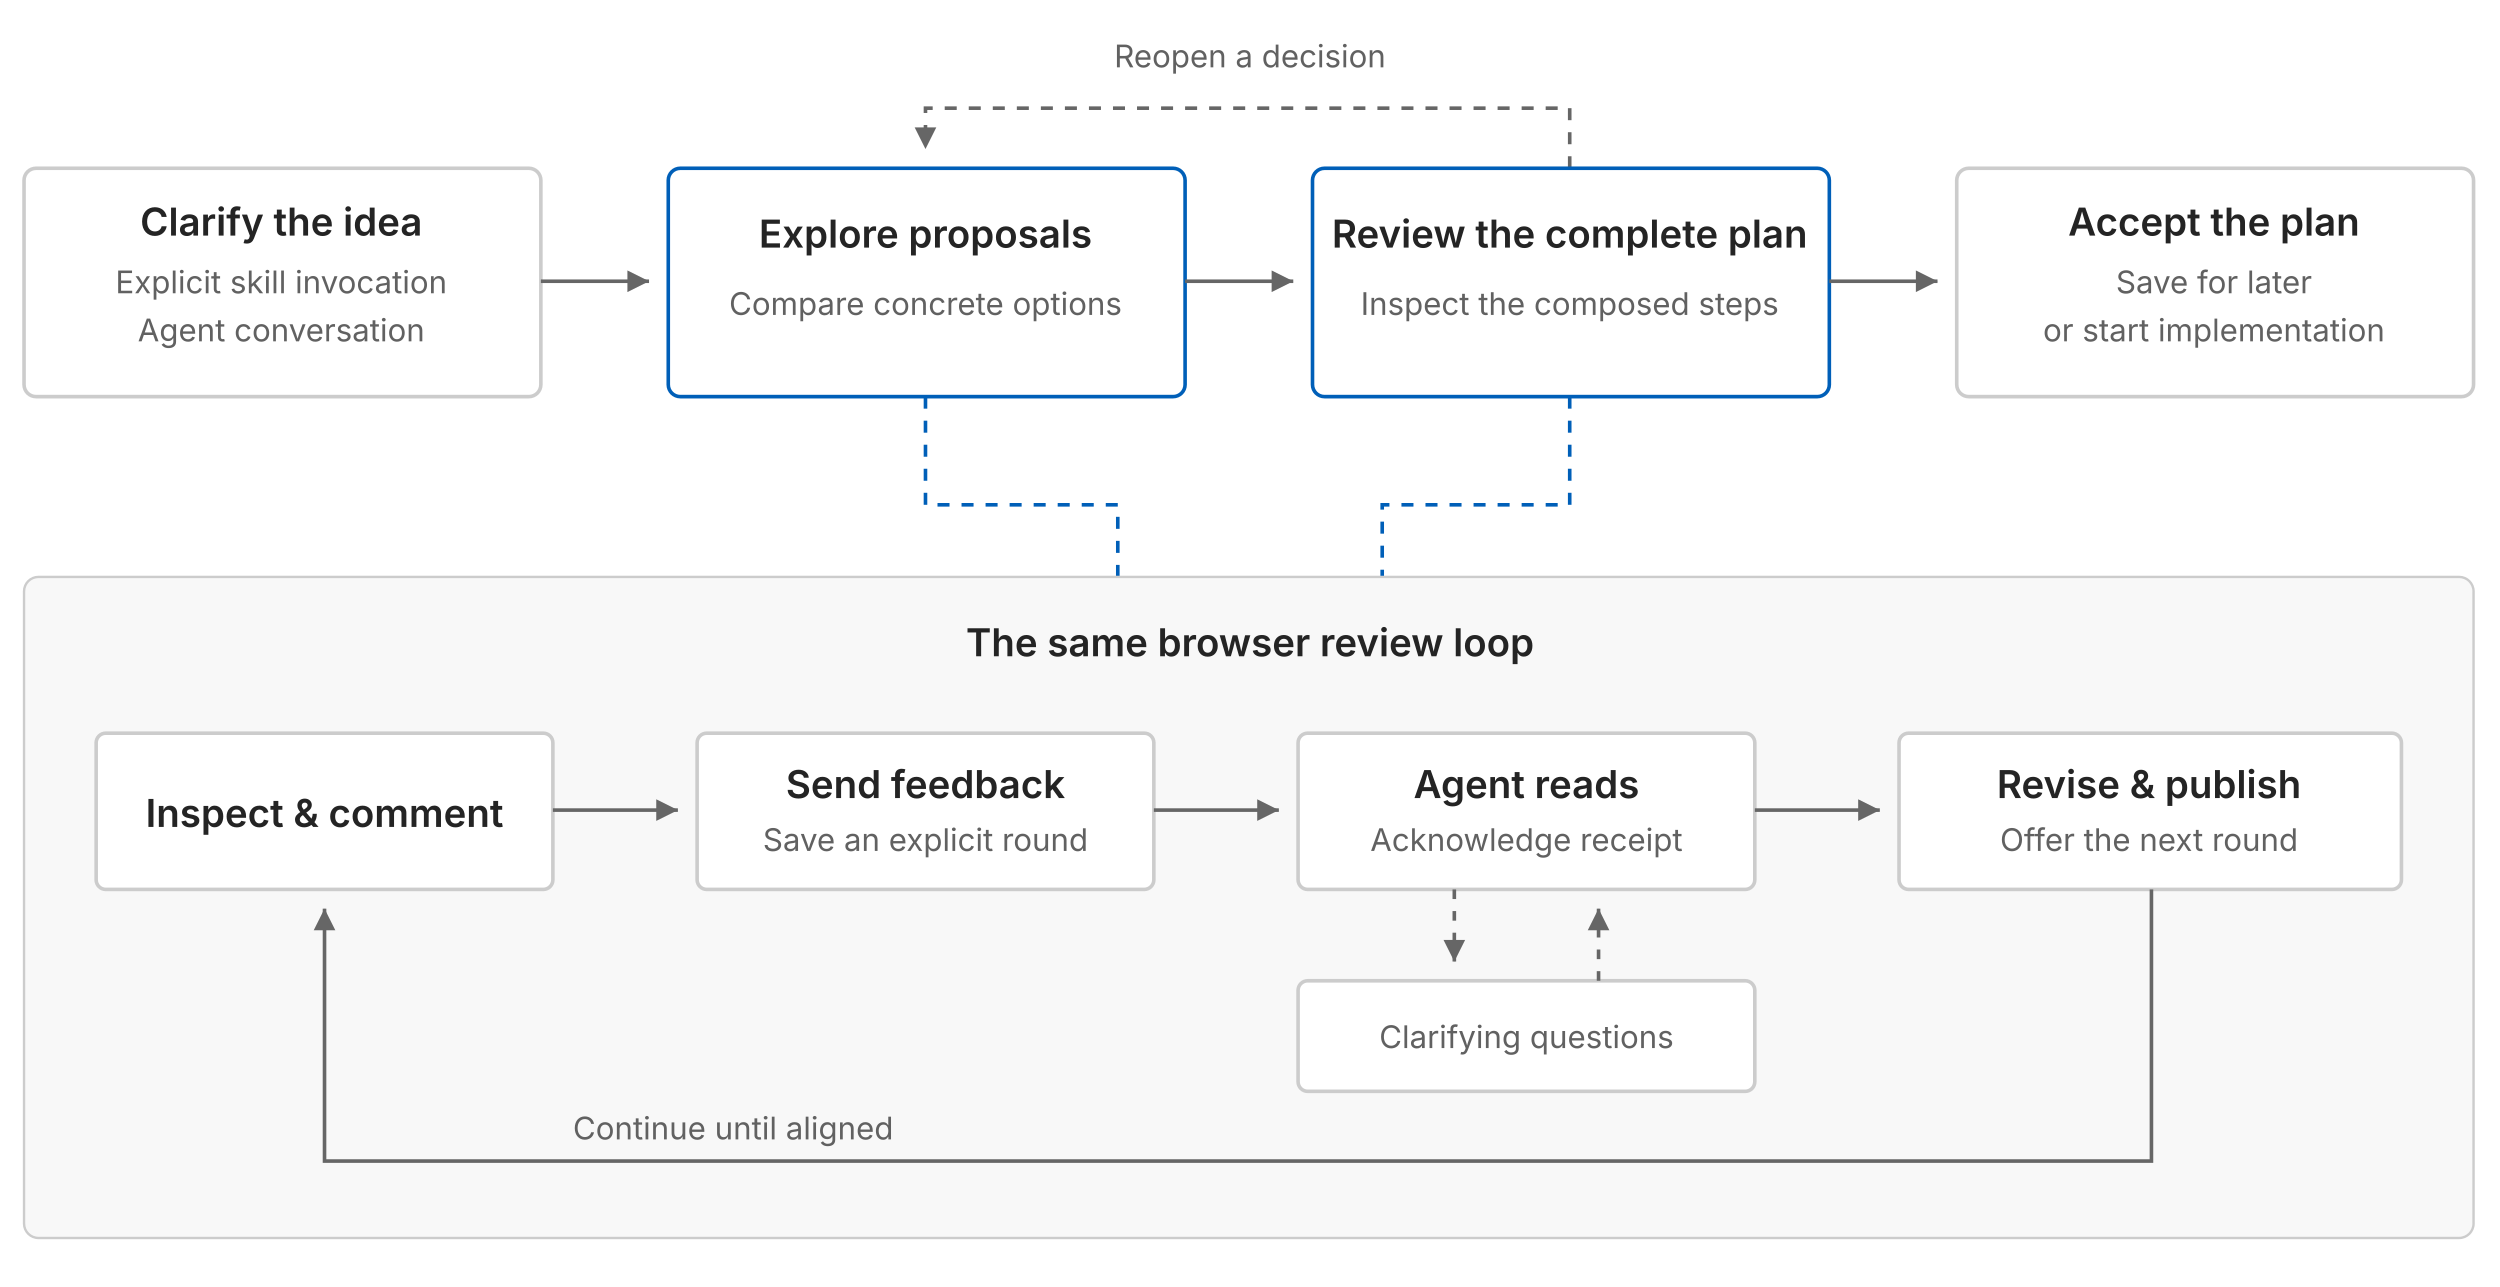
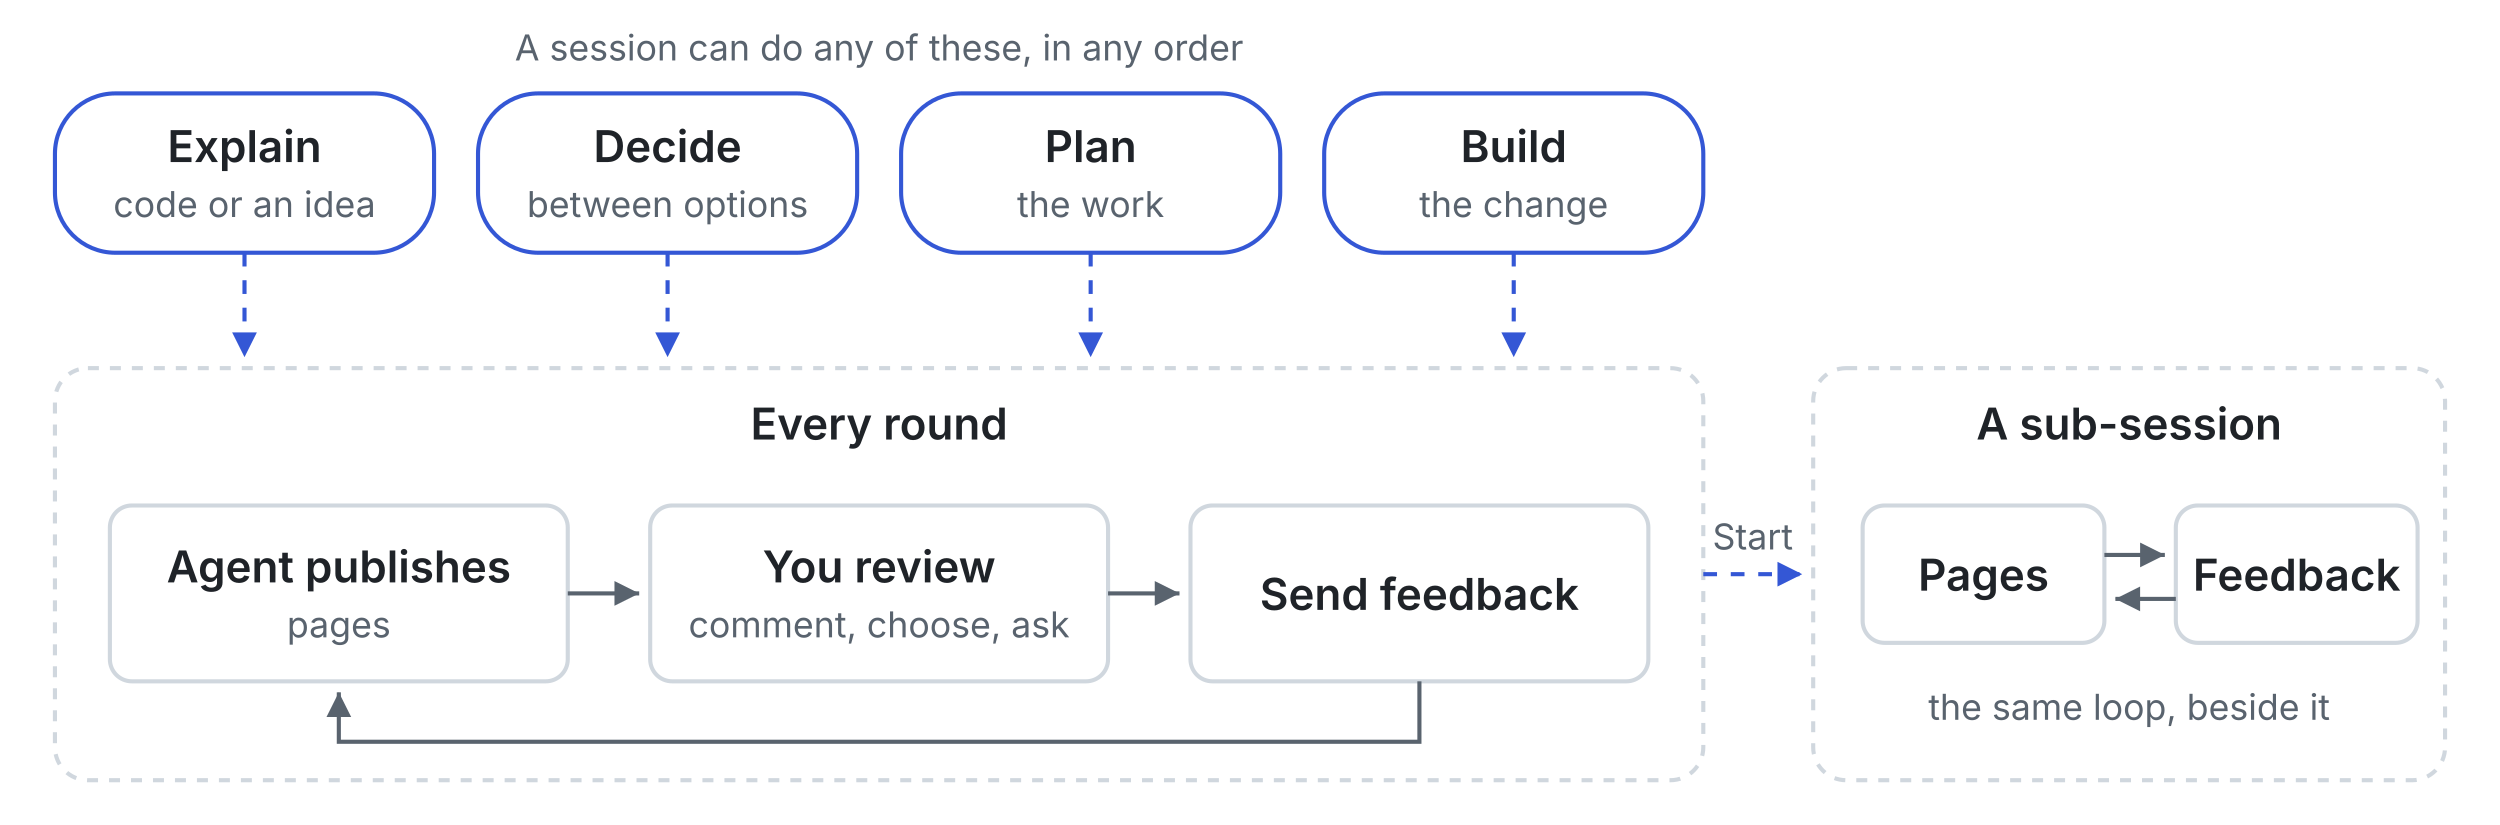
- <svg xmlns="http://www.w3.org/2000/svg" viewBox="0 -55 1040 535" role="img" aria-labelledby="flowTitle flowDesc">
-   <rect y="-55" width="1040" height="535" fill="var(--panel,#ffffff)" />
+ <svg xmlns="http://www.w3.org/2000/svg" viewBox="0 0 910 300" role="img" aria-labelledby="flowTitle flowDesc">
+   <style>
+ .flow-bg{fill:var(--panel,#ffffff)}
+ .flow-box{fill:var(--panel,#ffffff);stroke:var(--line,#d0d7de);stroke-width:1.5}
+ .flow-key{fill:var(--accent-soft,#eef2fd);stroke:var(--accent,#3457d5);stroke-width:1.5}
+ .flow-label{fill:var(--ink,#1f2328);font:600 16px -apple-system,BlinkMacSystemFont,"Segoe UI",sans-serif;text-anchor:middle}
+ .flow-sub{fill:var(--muted,#59636e);font:13px -apple-system,BlinkMacSystemFont,"Segoe UI",sans-serif;text-anchor:middle}
+ .flow-line{fill:none;stroke:var(--muted,#59636e);stroke-width:1.5;marker-end:url(#flowArrow)}
+ .flow-link{fill:none;stroke:var(--accent,#3457d5);stroke-width:1.5;stroke-dasharray:5 5;marker-end:url(#flowArrowAcc)}
+ .flow-head{fill:var(--muted,#59636e)}.flow-head-acc{fill:var(--accent,#3457d5)}
+ @media (prefers-color-scheme: dark){
+ .flow-bg,.flow-box{fill:var(--panel,#0d1117)}.flow-box{stroke:var(--line,#3d444d)}
+ .flow-key{fill:var(--accent-soft,#152042);stroke:var(--accent,#8fa5ff)}
+ .flow-label{fill:var(--ink,#e6edf3)}.flow-sub{fill:var(--muted,#9198a1)}
+ .flow-line{stroke:var(--muted,#9198a1)}.flow-head{fill:var(--muted,#9198a1)}
+ .flow-link{stroke:var(--accent,#8fa5ff)}.flow-head-acc{fill:var(--accent,#8fa5ff)}}
+ .flow-chip{fill:var(--panel,#ffffff);stroke:var(--accent,#3457d5);stroke-width:1.5}
+ .flow-group{fill:none;stroke:var(--line,#d0d7de);stroke-width:1.5;stroke-dasharray:4 4}
+ @media (prefers-color-scheme: dark){.flow-chip{fill:var(--panel,#0d1117);stroke:var(--accent,#8fa5ff)}.flow-group{stroke:var(--line,#3d444d)}}
+ </style>
  <defs>
    <marker id="flowArrow" markerWidth="8" markerHeight="8" refX="6" refY="3" orient="auto">
-       <path d="M0,0 L6,3 L0,6" fill="var(--muted,#666)" />
+       <path d="M0,0 L6,3 L0,6" class="flow-head" />
+     </marker>
+     <marker id="flowArrowAcc" markerWidth="8" markerHeight="8" refX="6" refY="3" orient="auto">
+       <path d="M0,0 L6,3 L0,6" class="flow-head-acc" />
    </marker>
  </defs>
-   <style>.flow-box{fill:var(--panel,#fff);stroke:var(--line,#ccc);stroke-width:1.5}.flow-label{fill:var(--ink,#242424);font:600 16px -apple-system,BlinkMacSystemFont,Segoe UI,sans-serif;text-anchor:middle}.flow-sub{fill:var(--muted,#616161);font:13px -apple-system,BlinkMacSystemFont,Segoe UI,sans-serif;text-anchor:middle}.flow-line{fill:none;stroke:var(--muted,#666);stroke-width:1.5;marker-end:url(#flowArrow)}.flow-link{fill:none;stroke:var(--accent,#005fb8);stroke-width:1.5;stroke-dasharray:5 5}</style>
-   <path class="flow-line" d="M653 15 V-10 H385 V7" stroke-dasharray="5 5" />
-   <text class="flow-sub" x="520" y="-27">Reopen a decision</text>
-   <rect class="flow-box" x="10" y="15" width="215" height="95" rx="5" />
-   <text class="flow-label" x="117" y="43">Clarify the idea</text>
-   <text class="flow-sub" x="117" y="67">Explicit skill invocation</text>
-   <text class="flow-sub" x="117" y="87">Agent conversation</text>
-   <rect class="flow-box" x="278" y="15" width="215" height="95" rx="5" style="stroke:var(--accent,#005fb8)" />
-   <text class="flow-label" x="385" y="48">Explore proposals</text>
-   <text class="flow-sub" x="385" y="76">Compare concrete options</text>
-   <rect class="flow-box" x="546" y="15" width="215" height="95" rx="5" style="stroke:var(--accent,#005fb8)" />
-   <text class="flow-label" x="653" y="48">Review the complete plan</text>
-   <text class="flow-sub" x="653" y="76">Inspect the composed steps</text>
-   <rect class="flow-box" x="814" y="15" width="215" height="95" rx="5" />
-   <text class="flow-label" x="921" y="43">Accept the plan</text>
-   <text class="flow-sub" x="921" y="67">Save for later</text>
-   <text class="flow-sub" x="921" y="87">or start implementation</text>
-   <path class="flow-line" d="M225 62 H270" />
-   <path class="flow-line" d="M493 62 H538" />
-   <path class="flow-line" d="M761 62 H806" />
-   <path class="flow-link" d="M385 110 V155 H465 V185 M653 110 V155 H575 V185" />
-   <rect x="10" y="185" width="1019" height="275" rx="6" fill="var(--ground,#f8f8f8)" stroke="var(--line,#ccc)" />
-   <text class="flow-label" x="520" y="218">The same browser review loop</text>
-   <rect class="flow-box" x="40" y="250" width="190" height="65" rx="4" />
-   <text class="flow-label" x="135" y="289">Inspect &amp; comment</text>
-   <rect class="flow-box" x="290" y="250" width="190" height="65" rx="4" />
-   <text class="flow-label" x="385" y="277">Send feedback</text>
-   <text class="flow-sub" x="385" y="299">Save an explicit round</text>
-   <rect class="flow-box" x="540" y="250" width="190" height="65" rx="4" />
-   <text class="flow-label" x="635" y="277">Agent reads</text>
-   <text class="flow-sub" x="635" y="299">Acknowledge receipt</text>
-   <rect class="flow-box" x="790" y="250" width="209" height="65" rx="4" />
-   <text class="flow-label" x="894" y="277">Revise &amp; publish</text>
-   <text class="flow-sub" x="894" y="299">Offer the next round</text>
-   <path class="flow-line" d="M230 282 H282" />
-   <path class="flow-line" d="M480 282 H532" />
-   <path class="flow-line" d="M730 282 H782" />
-   <path class="flow-line" d="M895 315 V428 H135 V323" />
-   <rect class="flow-box" x="540" y="353" width="190" height="46" rx="4" />
-   <text class="flow-sub" x="635" y="381">Clarifying questions</text>
-   <path class="flow-line" d="M605 315 V345" stroke-dasharray="4 5" />
-   <path class="flow-line" d="M665 353 V323" stroke-dasharray="4 5" />
-   <text class="flow-sub" x="305" y="419">Continue until aligned</text>
+   <rect class="flow-bg" width="910" height="300" />
+   <text class="flow-sub" x="320" y="22">A session can do any of these, in any order</text>
+   <rect class="flow-chip" x="20.0" y="34" width="138.0" height="58" rx="22" />
+   <text class="flow-label" x="89.0" y="59.0">Explain</text>
+   <text class="flow-sub" x="89.0" y="79.0">code or an idea</text>
+   <path class="flow-link" d="M89.0 92 V130" />
+   <rect class="flow-chip" x="174.0" y="34" width="138.0" height="58" rx="22" />
+   <text class="flow-label" x="243.0" y="59.0">Decide</text>
+   <text class="flow-sub" x="243.0" y="79.0">between options</text>
+   <path class="flow-link" d="M243.0 92 V130" />
+   <rect class="flow-chip" x="328.0" y="34" width="138.0" height="58" rx="22" />
+   <text class="flow-label" x="397.0" y="59.0">Plan</text>
+   <text class="flow-sub" x="397.0" y="79.0">the work</text>
+   <path class="flow-link" d="M397.0 92 V130" />
+   <rect class="flow-chip" x="482.0" y="34" width="138.0" height="58" rx="22" />
+   <text class="flow-label" x="551.0" y="59.0">Build</text>
+   <text class="flow-sub" x="551.0" y="79.0">the change</text>
+   <path class="flow-link" d="M551.0 92 V130" />
+   <rect class="flow-group" x="20" y="134" width="600" height="150" rx="12" />
+   <text class="flow-label" x="320.0" y="160">Every round</text>
+   <rect class="flow-box" x="40.0" y="184" width="166.667" height="64" rx="8" />
+   <text class="flow-label" x="123.333" y="212.0">Agent publishes</text>
+   <text class="flow-sub" x="123.333" y="232.0">pages</text>
+   <path class="flow-line" d="M206.667 216 H232.667" />
+   <rect class="flow-box" x="236.667" y="184" width="166.667" height="64" rx="8" />
+   <text class="flow-label" x="320.0" y="212.0">You review</text>
+   <text class="flow-sub" x="320.0" y="232.0">comment, choose, ask</text>
+   <path class="flow-line" d="M403.333 216 H429.333" />
+   <rect class="flow-box" x="433.333" y="184" width="166.667" height="64" rx="8" />
+   <text class="flow-label" x="516.667" y="222.0">Send feedback</text>
+   <path class="flow-line" d="M516.667 248 V270 H123.333 V252" />
+   <path class="flow-link" d="M620 209 H656" />
+   <text class="flow-sub" x="638" y="200">Start</text>
+   <rect class="flow-group" x="660" y="134" width="230" height="150" rx="12" />
+   <text class="flow-label" x="775" y="160">A sub-session</text>
+   <rect class="flow-box" x="678" y="184" width="88" height="50" rx="8" />
+   <text class="flow-label" x="722.0" y="215.0">Pages</text>
+   <rect class="flow-box" x="792" y="184" width="88" height="50" rx="8" />
+   <text class="flow-label" x="836.0" y="215.0">Feedback</text>
+   <path class="flow-line" d="M766 202 H788" />
+   <path class="flow-line" d="M792 218 H770" />
+   <text class="flow-sub" x="775" y="262">the same loop, beside it</text>
</svg>
